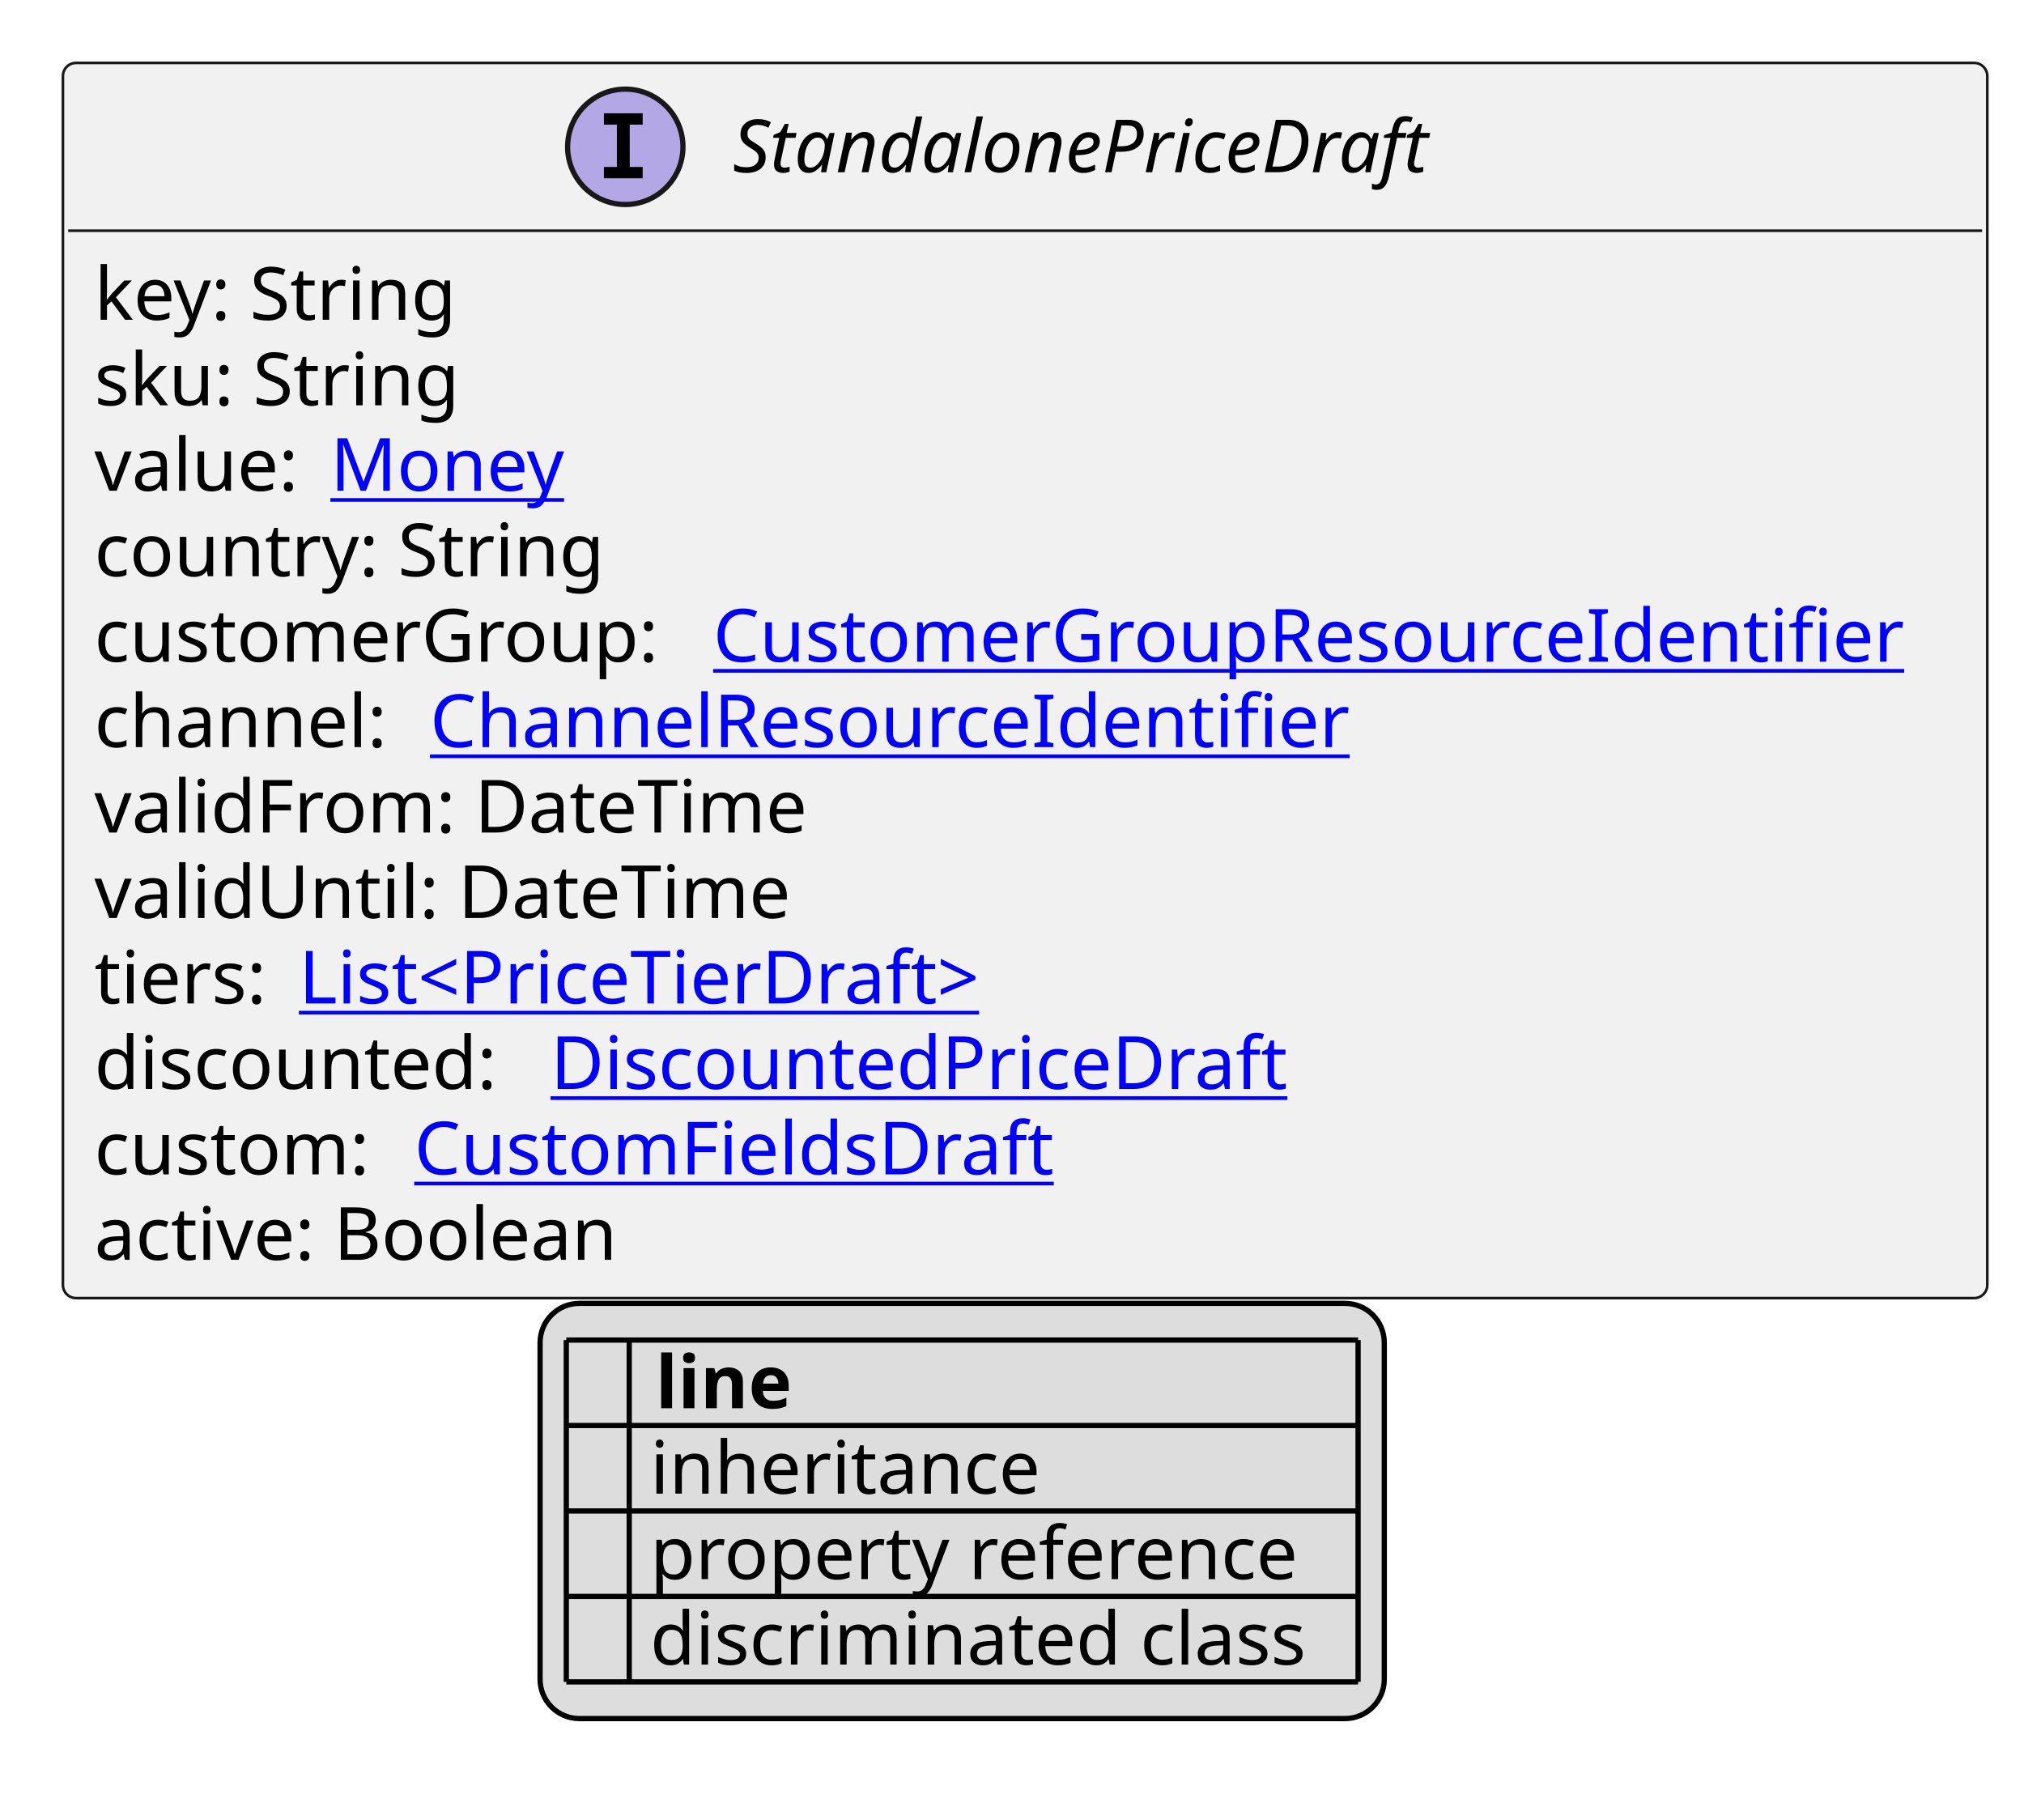
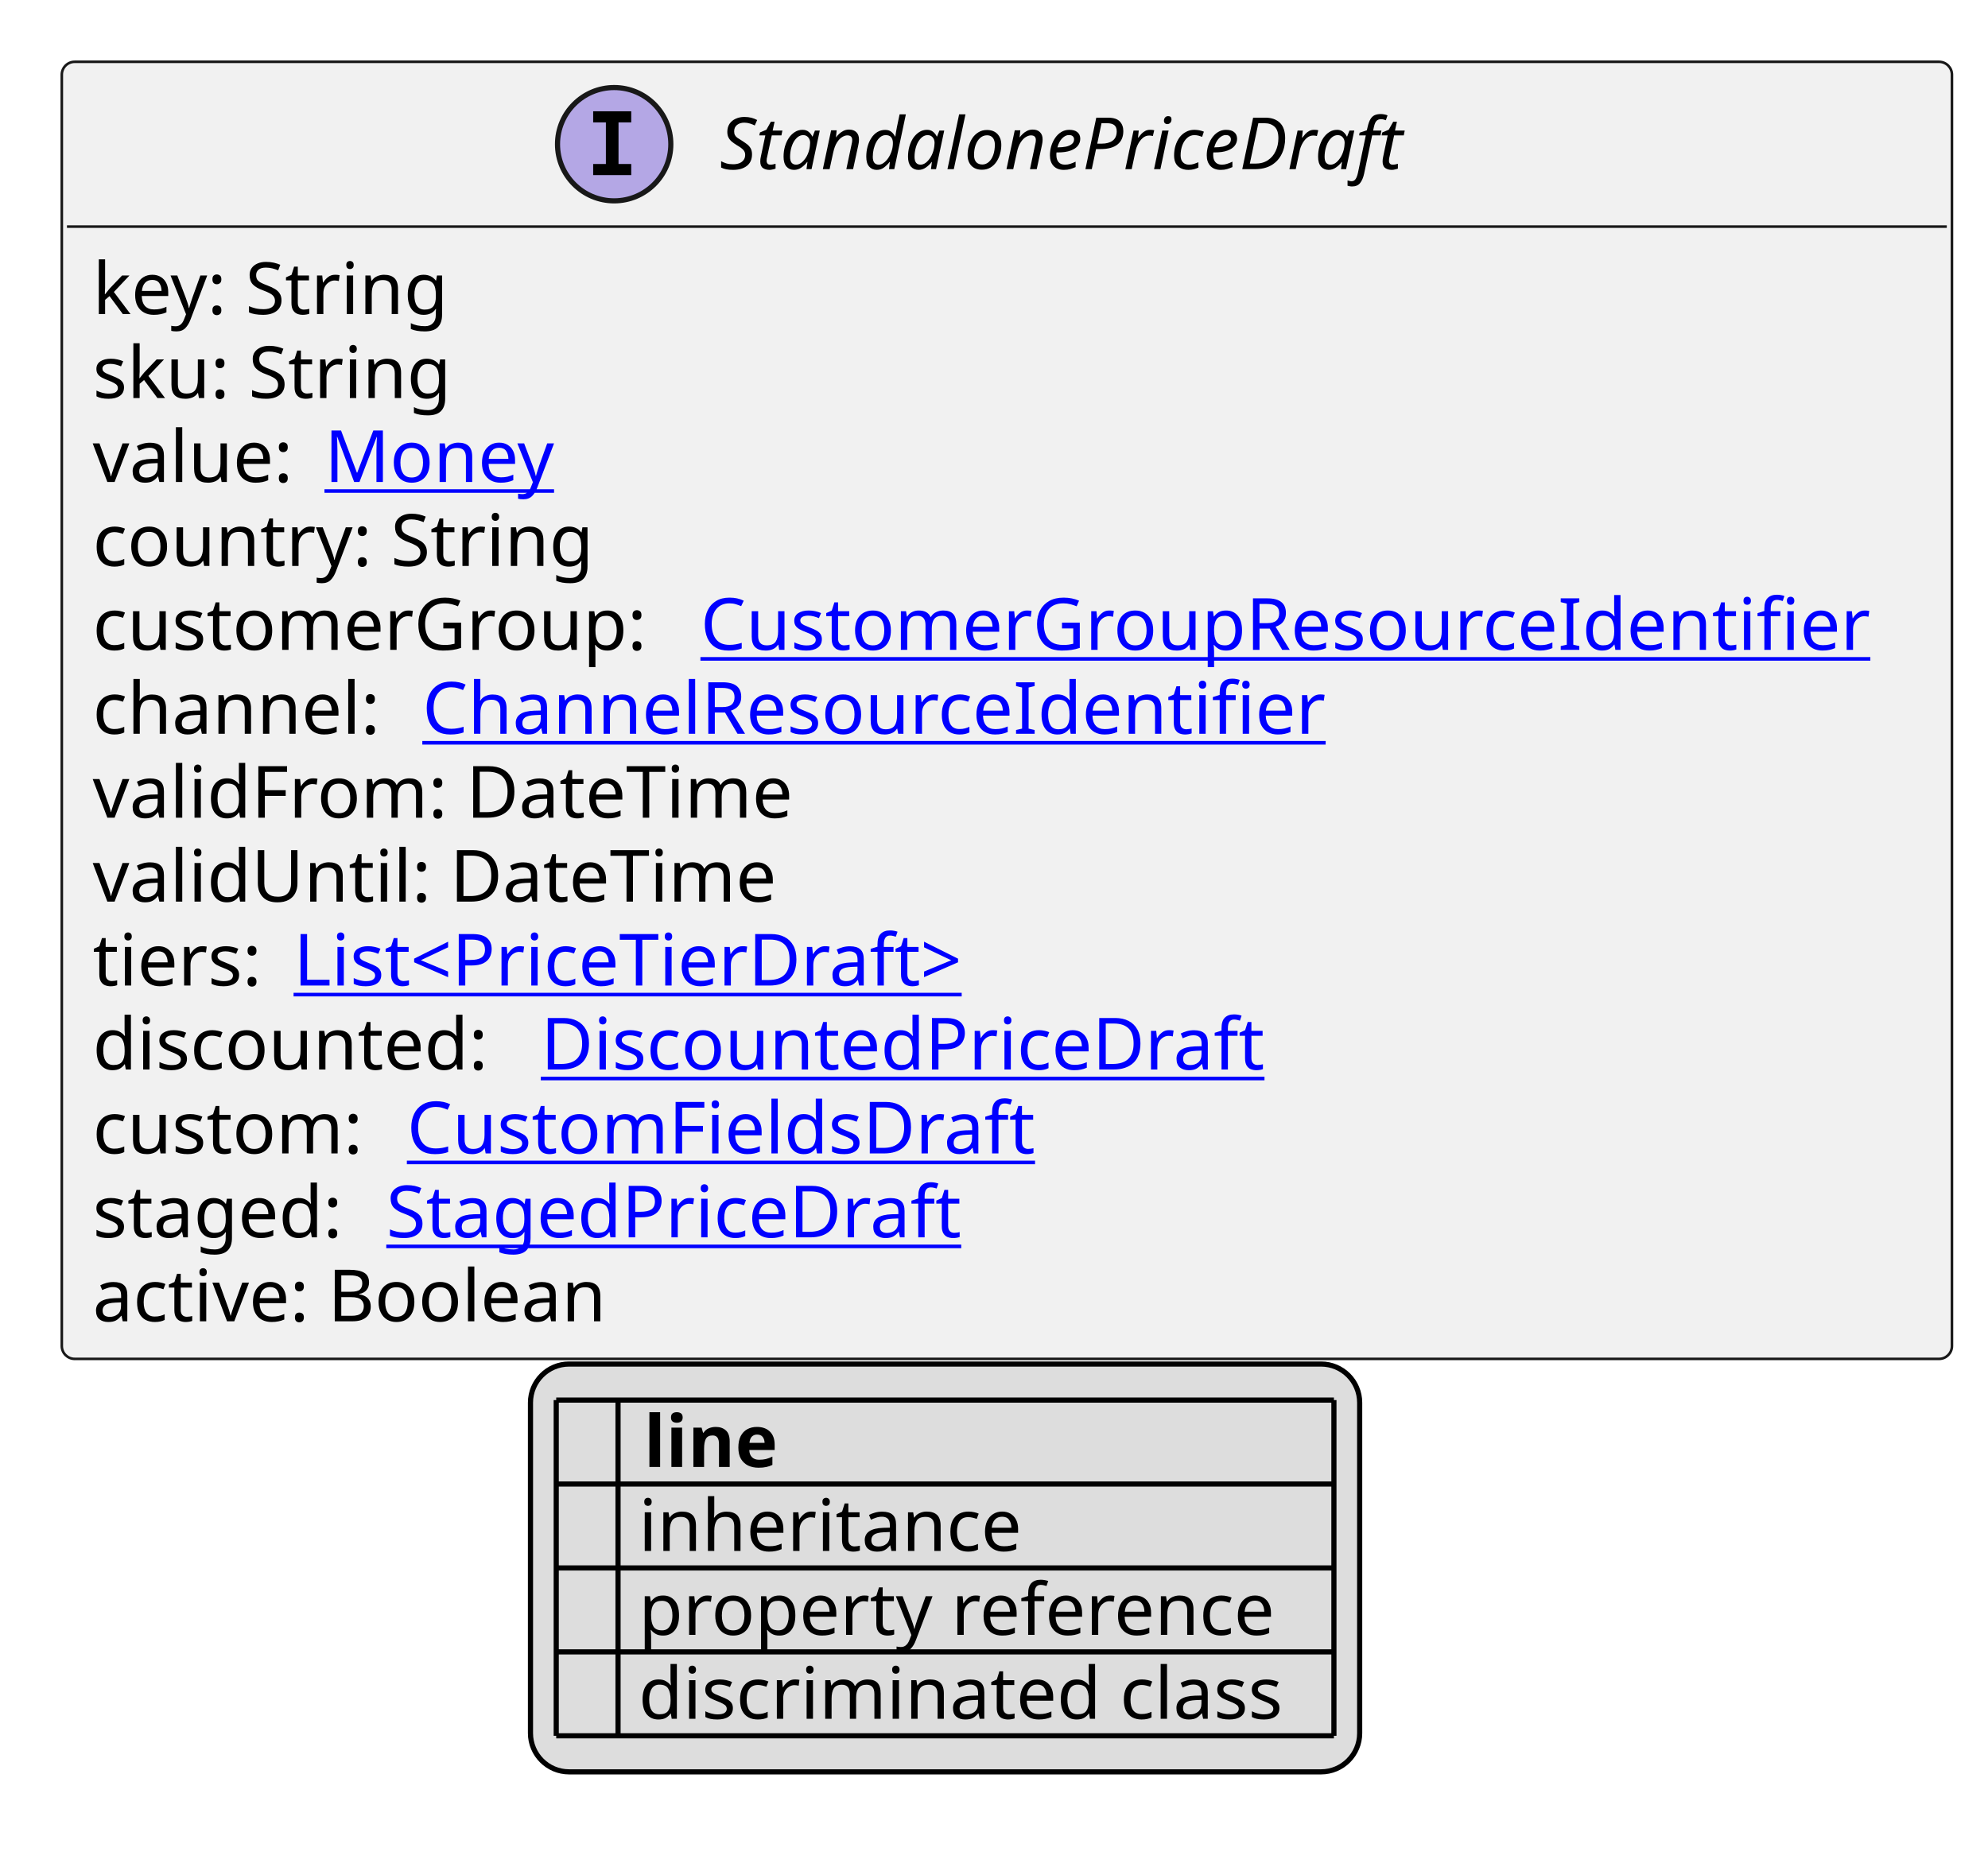
- <svg xmlns="http://www.w3.org/2000/svg" xmlns:xlink="http://www.w3.org/1999/xlink" contentStyleType="text/css" height="347px" preserveAspectRatio="none" style="width:386px;height:347px;background:#FFFFFF;" version="1.1" viewBox="0 0 386 347" width="386px" zoomAndPan="magnify">
+ <svg xmlns="http://www.w3.org/2000/svg" xmlns:xlink="http://www.w3.org/1999/xlink" contentStyleType="text/css" height="364px" preserveAspectRatio="none" style="width:386px;height:364px;background:#FFFFFF;" version="1.1" viewBox="0 0 386 364" width="386px" zoomAndPan="magnify">
  <defs>
-     <filter height="1" id="bl7pj5yfgdmtc0" width="1" x="0" y="0">
+     <filter height="1" id="bkv70sccivbmb0" width="1" x="0" y="0">
      <feFlood flood-color="#000000" result="flood" />
      <feComposite in="SourceGraphic" in2="flood" operator="over" />
    </filter>
-     <filter height="1" id="bl7pj5yfgdmtc1" width="1" x="0" y="0">
+     <filter height="1" id="bkv70sccivbmb1" width="1" x="0" y="0">
      <feFlood flood-color="#008000" result="flood" />
      <feComposite in="SourceGraphic" in2="flood" operator="over" />
    </filter>
-     <filter height="1" id="bl7pj5yfgdmtc2" width="1" x="0" y="0">
+     <filter height="1" id="bkv70sccivbmb2" width="1" x="0" y="0">
      <feFlood flood-color="#0000FF" result="flood" />
      <feComposite in="SourceGraphic" in2="flood" operator="over" />
    </filter>
  </defs>
  <g>
    <a href="StandalonePriceDraft.svg" target="_top" title="StandalonePriceDraft.svg" xlink:actuate="onRequest" xlink:href="StandalonePriceDraft.svg" xlink:show="new" xlink:title="StandalonePriceDraft.svg" xlink:type="simple">
      <g id="elem_StandalonePriceDraft">
-         <rect codeLine="10" fill="#F1F1F1" height="235.562" id="StandalonePriceDraft" rx="2.5" ry="2.5" style="stroke:#181818;stroke-width:0.5;" width="367" x="12" y="12" />
+         <rect codeLine="10" fill="#F1F1F1" height="251.859" id="StandalonePriceDraft" rx="2.5" ry="2.5" style="stroke:#181818;stroke-width:0.5;" width="367" x="12" y="12" />
        <ellipse cx="119.25" cy="28" fill="#B4A7E5" rx="11" ry="11" style="stroke:#181818;stroke-width:1.0;" />
        <path d="M115.172,23.766 L115.172,21.609 L122.562,21.609 L122.562,23.766 L120.094,23.766 L120.094,31.844 L122.562,31.844 L122.562,34 L115.172,34 L115.172,31.844 L117.641,31.844 L117.641,23.766 L115.172,23.766 Z " fill="#000000" />
        <text fill="#000000" font-family="sans-serif" font-size="14" font-style="italic" lengthAdjust="spacing" textLength="144" x="139.75" y="32.847">StandalonePriceDraft</text>
        <line style="stroke:#181818;stroke-width:0.5;" x1="13" x2="378" y1="44" y2="44" />
        <text fill="#000000" font-family="sans-serif" font-size="14" lengthAdjust="spacing" textLength="73" x="18" y="60.995">key: String</text>
        <text fill="#000000" font-family="sans-serif" font-size="14" lengthAdjust="spacing" textLength="74" x="18" y="77.292">sku: String</text>
        <text fill="#000000" font-family="sans-serif" font-size="14" lengthAdjust="spacing" textLength="41" x="18" y="93.589">value:</text>
        <a href="Money.svg" target="_top" title="Money.svg" xlink:actuate="onRequest" xlink:href="Money.svg" xlink:show="new" xlink:title="Money.svg" xlink:type="simple">
          <text fill="#0000FF" font-family="sans-serif" font-size="14" lengthAdjust="spacing" text-decoration="underline" textLength="46" x="63" y="93.589">Money</text>
        </a>
        <text fill="#000000" font-family="sans-serif" font-size="14" lengthAdjust="spacing" textLength="101" x="18" y="109.886">country: String</text>
        <text fill="#000000" font-family="sans-serif" font-size="14" lengthAdjust="spacing" textLength="114" x="18" y="126.183">customerGroup:</text>
        <a href="CustomerGroupResourceIdentifier.svg" target="_top" title="CustomerGroupResourceIdentifier.svg" xlink:actuate="onRequest" xlink:href="CustomerGroupResourceIdentifier.svg" xlink:show="new" xlink:title="CustomerGroupResourceIdentifier.svg" xlink:type="simple">
          <text fill="#0000FF" font-family="sans-serif" font-size="14" lengthAdjust="spacing" text-decoration="underline" textLength="237" x="136" y="126.183">CustomerGroupResourceIdentifier</text>
        </a>
        <text fill="#000000" font-family="sans-serif" font-size="14" lengthAdjust="spacing" textLength="60" x="18" y="142.48">channel:</text>
        <a href="ChannelResourceIdentifier.svg" target="_top" title="ChannelResourceIdentifier.svg" xlink:actuate="onRequest" xlink:href="ChannelResourceIdentifier.svg" xlink:show="new" xlink:title="ChannelResourceIdentifier.svg" xlink:type="simple">
          <text fill="#0000FF" font-family="sans-serif" font-size="14" lengthAdjust="spacing" text-decoration="underline" textLength="183" x="82" y="142.48">ChannelResourceIdentifier</text>
        </a>
        <text fill="#000000" font-family="sans-serif" font-size="14" lengthAdjust="spacing" textLength="141" x="18" y="158.776">validFrom: DateTime</text>
        <text fill="#000000" font-family="sans-serif" font-size="14" lengthAdjust="spacing" textLength="136" x="18" y="175.073">validUntil: DateTime</text>
        <text fill="#000000" font-family="sans-serif" font-size="14" lengthAdjust="spacing" textLength="35" x="18" y="191.37">tiers:</text>
        <a href="PriceTierDraft.svg" target="_top" title="PriceTierDraft.svg" xlink:actuate="onRequest" xlink:href="PriceTierDraft.svg" xlink:show="new" xlink:title="PriceTierDraft.svg" xlink:type="simple">
          <text fill="#0000FF" font-family="sans-serif" font-size="14" lengthAdjust="spacing" text-decoration="underline" textLength="140" x="57" y="191.37">List&lt;PriceTierDraft&gt;</text>
        </a>
        <text fill="#000000" font-family="sans-serif" font-size="14" lengthAdjust="spacing" textLength="83" x="18" y="207.667">discounted:</text>
        <a href="DiscountedPriceDraft.svg" target="_top" title="DiscountedPriceDraft.svg" xlink:actuate="onRequest" xlink:href="DiscountedPriceDraft.svg" xlink:show="new" xlink:title="DiscountedPriceDraft.svg" xlink:type="simple">
          <text fill="#0000FF" font-family="sans-serif" font-size="14" lengthAdjust="spacing" text-decoration="underline" textLength="147" x="105" y="207.667">DiscountedPriceDraft</text>
        </a>
        <text fill="#000000" font-family="sans-serif" font-size="14" lengthAdjust="spacing" textLength="57" x="18" y="223.964">custom:</text>
        <a href="CustomFieldsDraft.svg" target="_top" title="CustomFieldsDraft.svg" xlink:actuate="onRequest" xlink:href="CustomFieldsDraft.svg" xlink:show="new" xlink:title="CustomFieldsDraft.svg" xlink:type="simple">
          <text fill="#0000FF" font-family="sans-serif" font-size="14" lengthAdjust="spacing" text-decoration="underline" textLength="127" x="79" y="223.964">CustomFieldsDraft</text>
        </a>
-         <text fill="#000000" font-family="sans-serif" font-size="14" lengthAdjust="spacing" textLength="106" x="18" y="240.261">active: Boolean</text>
+         <text fill="#000000" font-family="sans-serif" font-size="14" lengthAdjust="spacing" textLength="53" x="18" y="240.261">staged:</text>
+         <a href="StagedPriceDraft.svg" target="_top" title="StagedPriceDraft.svg" xlink:actuate="onRequest" xlink:href="StagedPriceDraft.svg" xlink:show="new" xlink:title="StagedPriceDraft.svg" xlink:type="simple">
+           <text fill="#0000FF" font-family="sans-serif" font-size="14" lengthAdjust="spacing" text-decoration="underline" textLength="116" x="75" y="240.261">StagedPriceDraft</text>
+         </a>
+         <text fill="#000000" font-family="sans-serif" font-size="14" lengthAdjust="spacing" textLength="106" x="18" y="256.558">active: Boolean</text>
      </g>
    </a>
-     <rect fill="#DDDDDD" height="79.188" id="_legend" rx="7.5" ry="7.5" style="stroke:#000000;stroke-width:1.0;" width="161" x="103" y="248.562" />
-     <text fill="#000000" font-family="sans-serif" font-size="14" font-weight="bold" lengthAdjust="spacing" textLength="5" x="108" y="268.558"> </text>
-     <text fill="#000000" font-family="sans-serif" font-size="14" font-weight="bold" lengthAdjust="spacing" textLength="28" x="125" y="268.558">line</text>
-     <text fill="#000000" filter="url(#bl7pj5yfgdmtc0)" font-family="sans-serif" font-size="14" lengthAdjust="spacing" textLength="12" x="108" y="284.854">   </text>
-     <text fill="#000000" font-family="sans-serif" font-size="14" lengthAdjust="spacing" textLength="77" x="124" y="284.854">inheritance</text>
-     <text fill="#000000" filter="url(#bl7pj5yfgdmtc1)" font-family="sans-serif" font-size="14" lengthAdjust="spacing" textLength="12" x="108" y="301.151">   </text>
-     <text fill="#000000" font-family="sans-serif" font-size="14" lengthAdjust="spacing" textLength="129" x="124" y="301.151">property reference</text>
-     <text fill="#000000" filter="url(#bl7pj5yfgdmtc2)" font-family="sans-serif" font-size="14" lengthAdjust="spacing" textLength="12" x="108" y="317.448">   </text>
-     <text fill="#000000" font-family="sans-serif" font-size="14" lengthAdjust="spacing" textLength="131" x="124" y="317.448">discriminated class</text>
-     <line style="stroke:#000000;stroke-width:1.0;" x1="108" x2="259" y1="255.562" y2="255.562" />
+     <rect fill="#DDDDDD" height="79.188" id="_legend" rx="7.5" ry="7.5" style="stroke:#000000;stroke-width:1.0;" width="161" x="103" y="264.859" />
+     <text fill="#000000" font-family="sans-serif" font-size="14" font-weight="bold" lengthAdjust="spacing" textLength="5" x="108" y="284.854"> </text>
+     <text fill="#000000" font-family="sans-serif" font-size="14" font-weight="bold" lengthAdjust="spacing" textLength="28" x="125" y="284.854">line</text>
+     <text fill="#000000" filter="url(#bkv70sccivbmb0)" font-family="sans-serif" font-size="14" lengthAdjust="spacing" textLength="12" x="108" y="301.151">   </text>
+     <text fill="#000000" font-family="sans-serif" font-size="14" lengthAdjust="spacing" textLength="77" x="124" y="301.151">inheritance</text>
+     <text fill="#000000" filter="url(#bkv70sccivbmb1)" font-family="sans-serif" font-size="14" lengthAdjust="spacing" textLength="12" x="108" y="317.448">   </text>
+     <text fill="#000000" font-family="sans-serif" font-size="14" lengthAdjust="spacing" textLength="129" x="124" y="317.448">property reference</text>
+     <text fill="#000000" filter="url(#bkv70sccivbmb2)" font-family="sans-serif" font-size="14" lengthAdjust="spacing" textLength="12" x="108" y="333.745">   </text>
+     <text fill="#000000" font-family="sans-serif" font-size="14" lengthAdjust="spacing" textLength="131" x="124" y="333.745">discriminated class</text>
    <line style="stroke:#000000;stroke-width:1.0;" x1="108" x2="259" y1="271.859" y2="271.859" />
    <line style="stroke:#000000;stroke-width:1.0;" x1="108" x2="259" y1="288.156" y2="288.156" />
    <line style="stroke:#000000;stroke-width:1.0;" x1="108" x2="259" y1="304.453" y2="304.453" />
    <line style="stroke:#000000;stroke-width:1.0;" x1="108" x2="259" y1="320.75" y2="320.75" />
-     <line style="stroke:#000000;stroke-width:1.0;" x1="108" x2="108" y1="255.562" y2="320.75" />
-     <line style="stroke:#000000;stroke-width:1.0;" x1="120" x2="120" y1="255.562" y2="320.75" />
-     <line style="stroke:#000000;stroke-width:1.0;" x1="259" x2="259" y1="255.562" y2="320.75" />
+     <line style="stroke:#000000;stroke-width:1.0;" x1="108" x2="259" y1="337.047" y2="337.047" />
+     <line style="stroke:#000000;stroke-width:1.0;" x1="108" x2="108" y1="271.859" y2="337.047" />
+     <line style="stroke:#000000;stroke-width:1.0;" x1="120" x2="120" y1="271.859" y2="337.047" />
+     <line style="stroke:#000000;stroke-width:1.0;" x1="259" x2="259" y1="271.859" y2="337.047" />
  </g>
</svg>
